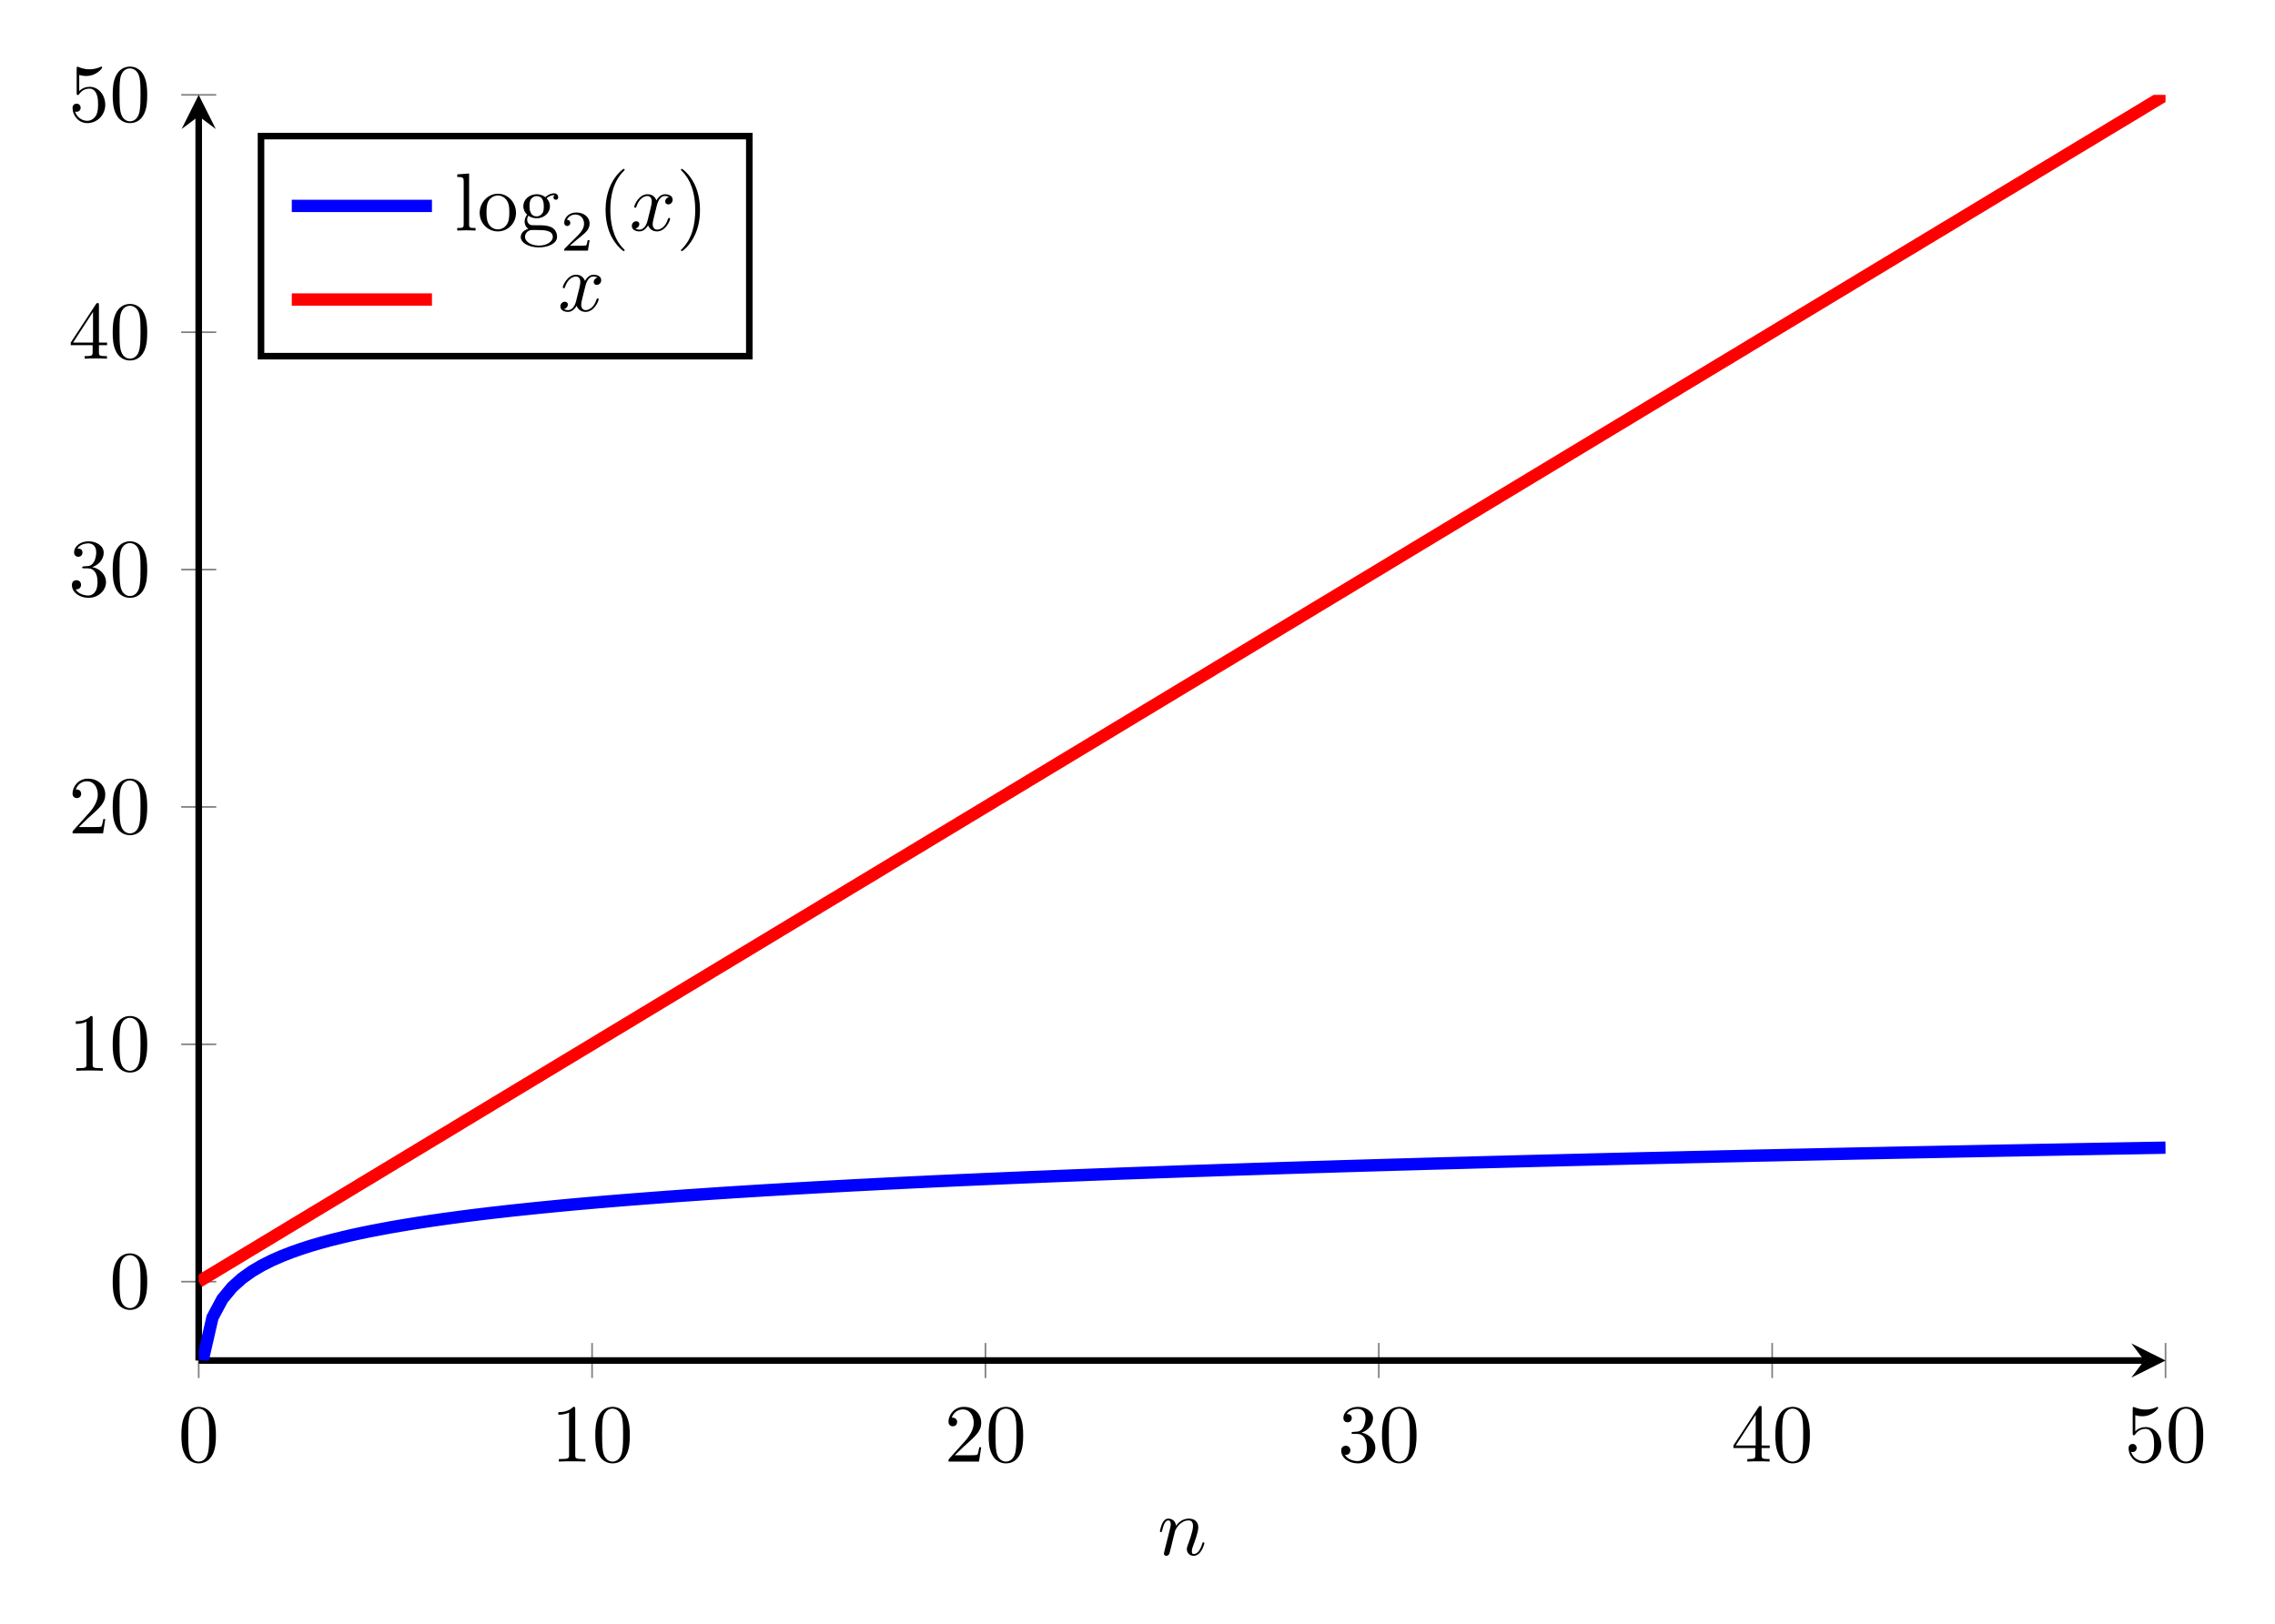
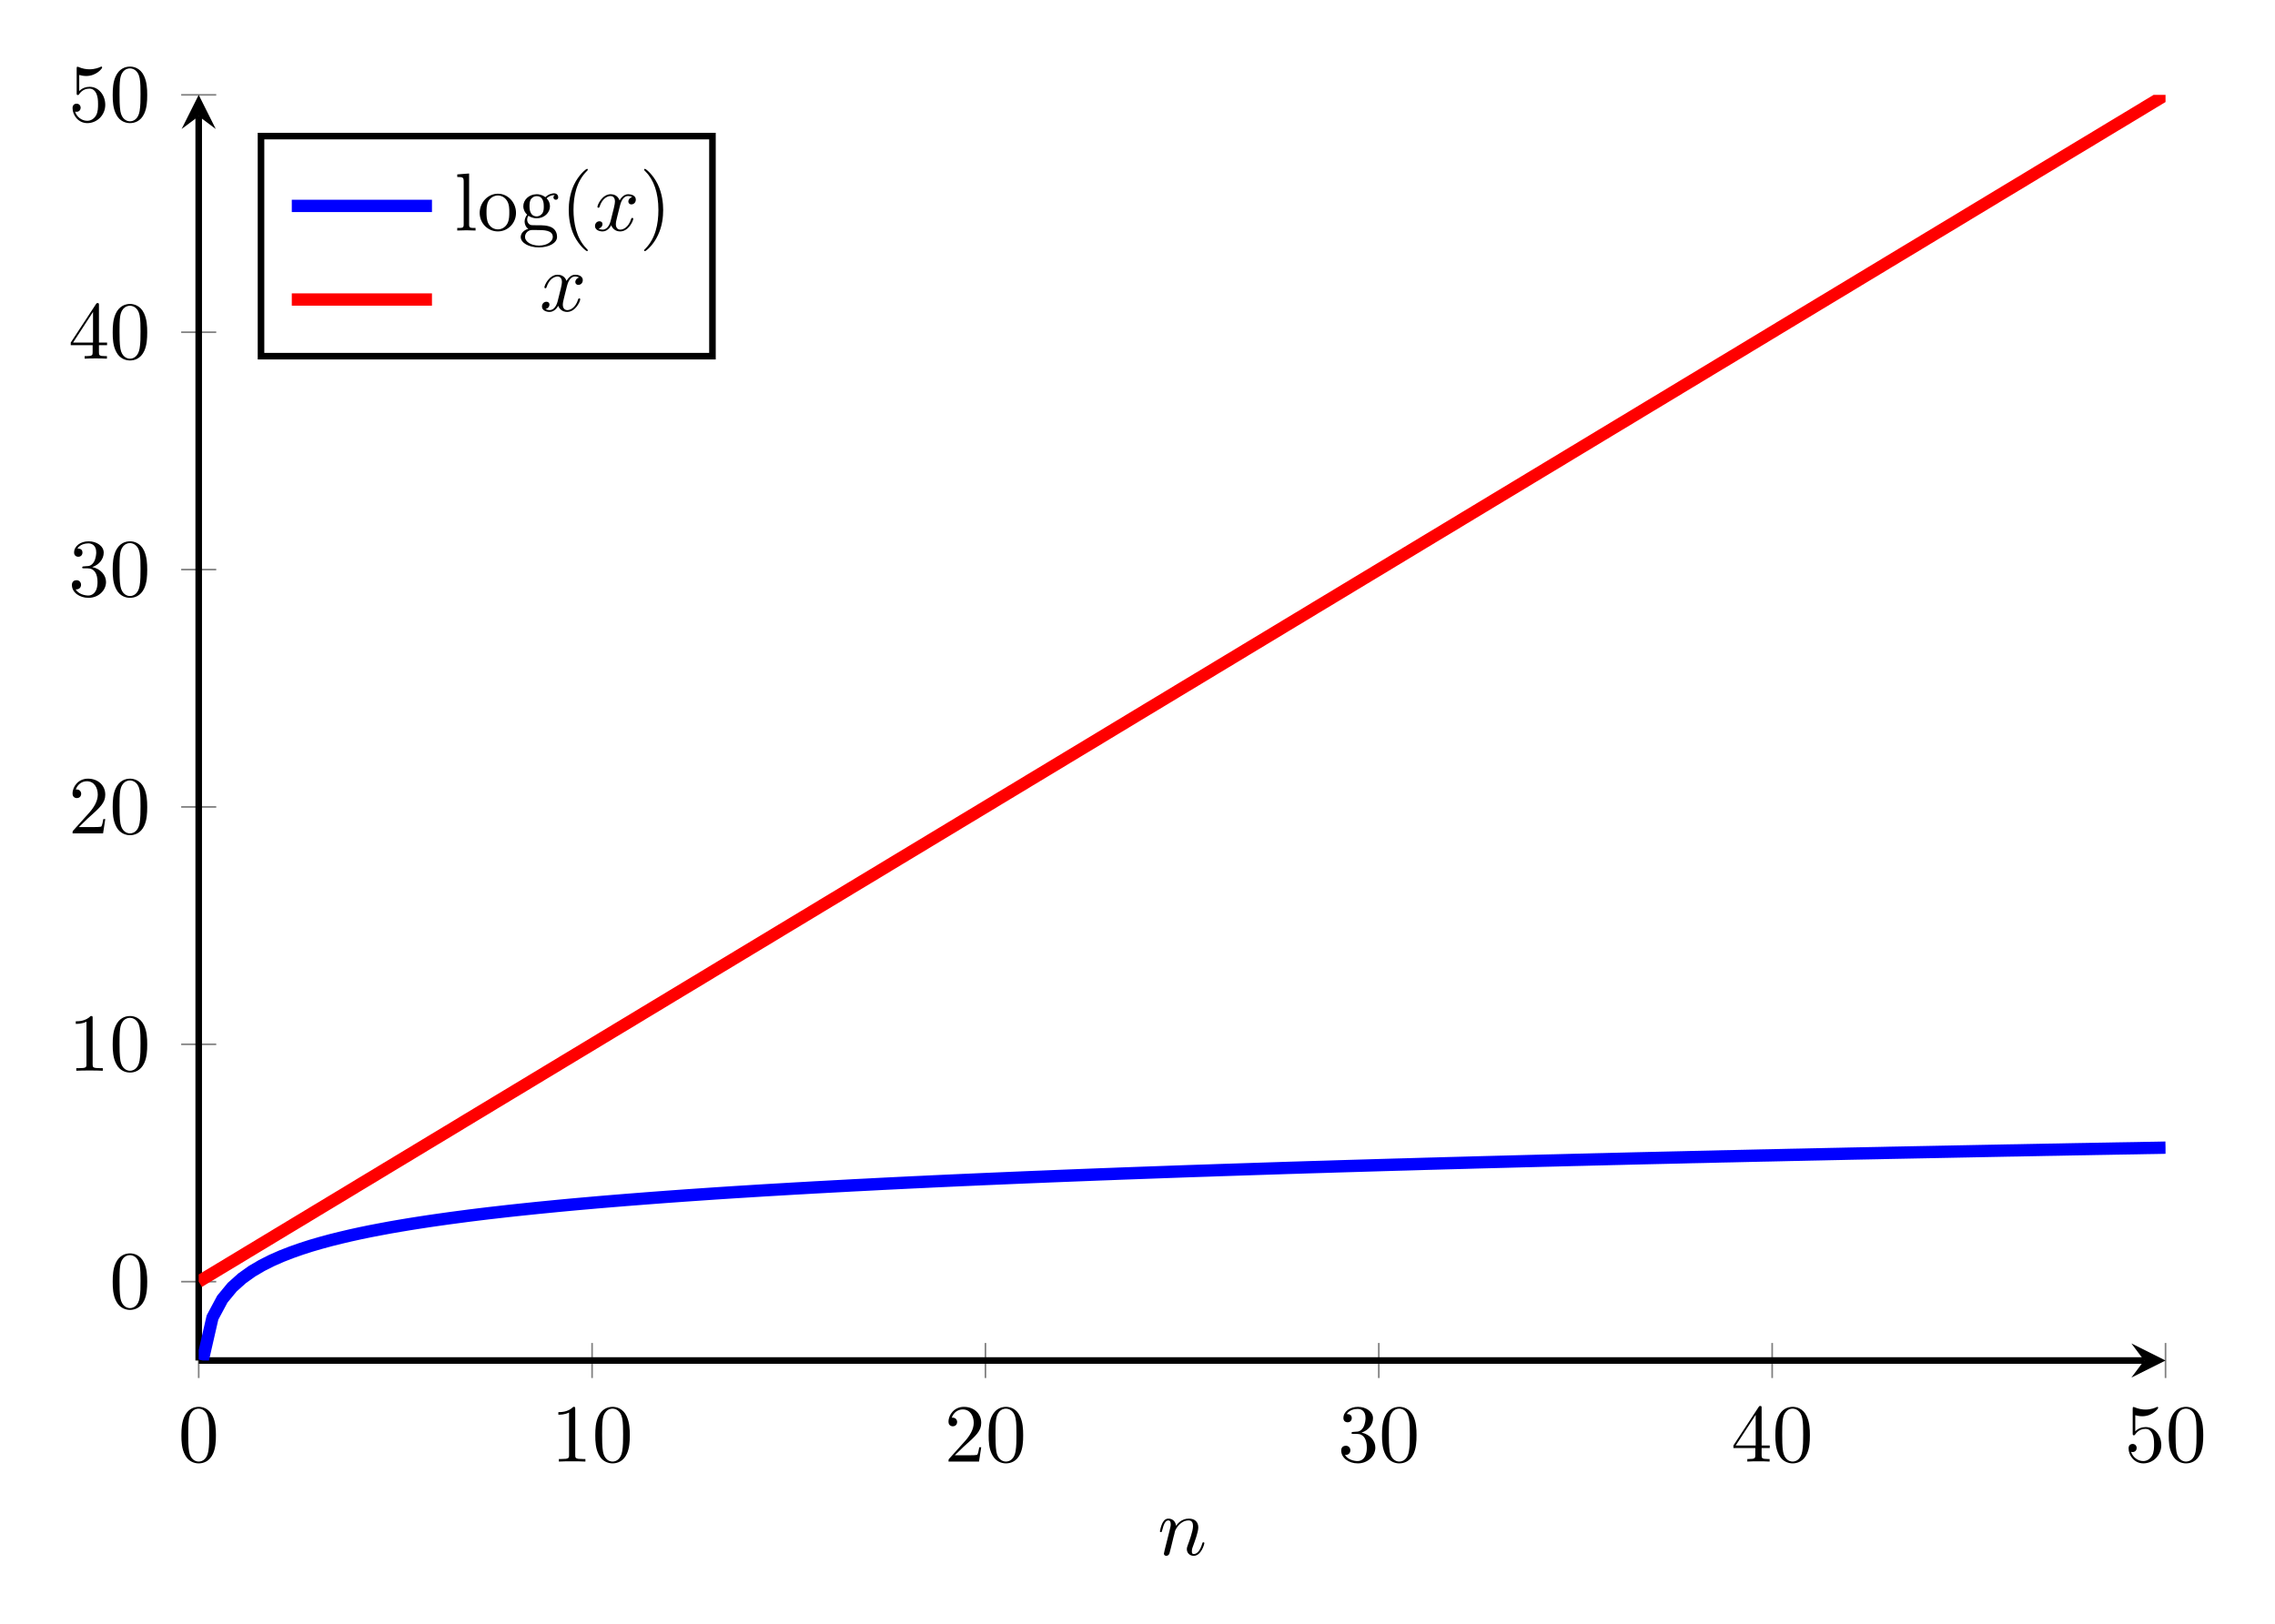
<svg xmlns="http://www.w3.org/2000/svg" xmlns:xlink="http://www.w3.org/1999/xlink" width="276.023" height="197" viewBox="0 0 276.023 197">
  <defs>
    <g>
      <g id="glyph-0-0">
        <path d="M 4.578 -3.188 C 4.578 -3.984 4.531 -4.781 4.188 -5.516 C 3.734 -6.484 2.906 -6.641 2.5 -6.641 C 1.891 -6.641 1.172 -6.375 0.75 -5.453 C 0.438 -4.766 0.391 -3.984 0.391 -3.188 C 0.391 -2.438 0.422 -1.547 0.844 -0.781 C 1.266 0.016 2 0.219 2.484 0.219 C 3.016 0.219 3.781 0.016 4.219 -0.938 C 4.531 -1.625 4.578 -2.406 4.578 -3.188 Z M 2.484 0 C 2.094 0 1.5 -0.25 1.328 -1.203 C 1.219 -1.797 1.219 -2.719 1.219 -3.312 C 1.219 -3.953 1.219 -4.609 1.297 -5.141 C 1.484 -6.328 2.234 -6.422 2.484 -6.422 C 2.812 -6.422 3.469 -6.234 3.656 -5.25 C 3.766 -4.688 3.766 -3.938 3.766 -3.312 C 3.766 -2.562 3.766 -1.891 3.656 -1.25 C 3.5 -0.297 2.938 0 2.484 0 Z M 2.484 0 " />
      </g>
      <g id="glyph-0-1">
        <path d="M 2.938 -6.375 C 2.938 -6.625 2.938 -6.641 2.703 -6.641 C 2.078 -6 1.203 -6 0.891 -6 L 0.891 -5.688 C 1.094 -5.688 1.672 -5.688 2.188 -5.953 L 2.188 -0.781 C 2.188 -0.422 2.156 -0.312 1.266 -0.312 L 0.953 -0.312 L 0.953 0 C 1.297 -0.031 2.156 -0.031 2.562 -0.031 C 2.953 -0.031 3.828 -0.031 4.172 0 L 4.172 -0.312 L 3.859 -0.312 C 2.953 -0.312 2.938 -0.422 2.938 -0.781 Z M 2.938 -6.375 " />
      </g>
      <g id="glyph-0-2">
        <path d="M 1.266 -0.766 L 2.328 -1.797 C 3.875 -3.172 4.469 -3.703 4.469 -4.703 C 4.469 -5.844 3.578 -6.641 2.359 -6.641 C 1.234 -6.641 0.5 -5.719 0.5 -4.828 C 0.5 -4.281 1 -4.281 1.031 -4.281 C 1.203 -4.281 1.547 -4.391 1.547 -4.812 C 1.547 -5.062 1.359 -5.328 1.016 -5.328 C 0.938 -5.328 0.922 -5.328 0.891 -5.312 C 1.109 -5.969 1.656 -6.328 2.234 -6.328 C 3.141 -6.328 3.562 -5.516 3.562 -4.703 C 3.562 -3.906 3.078 -3.125 2.516 -2.5 L 0.609 -0.375 C 0.5 -0.266 0.5 -0.234 0.5 0 L 4.203 0 L 4.469 -1.734 L 4.234 -1.734 C 4.172 -1.438 4.109 -1 4 -0.844 C 3.938 -0.766 3.281 -0.766 3.062 -0.766 Z M 1.266 -0.766 " />
      </g>
      <g id="glyph-0-3">
        <path d="M 2.891 -3.516 C 3.703 -3.781 4.281 -4.469 4.281 -5.266 C 4.281 -6.078 3.406 -6.641 2.453 -6.641 C 1.453 -6.641 0.688 -6.047 0.688 -5.281 C 0.688 -4.953 0.906 -4.766 1.203 -4.766 C 1.5 -4.766 1.703 -4.984 1.703 -5.281 C 1.703 -5.766 1.234 -5.766 1.094 -5.766 C 1.391 -6.266 2.047 -6.391 2.406 -6.391 C 2.828 -6.391 3.375 -6.172 3.375 -5.281 C 3.375 -5.156 3.344 -4.578 3.094 -4.141 C 2.797 -3.656 2.453 -3.625 2.203 -3.625 C 2.125 -3.609 1.891 -3.594 1.812 -3.594 C 1.734 -3.578 1.672 -3.562 1.672 -3.469 C 1.672 -3.359 1.734 -3.359 1.906 -3.359 L 2.344 -3.359 C 3.156 -3.359 3.531 -2.688 3.531 -1.703 C 3.531 -0.344 2.844 -0.062 2.406 -0.062 C 1.969 -0.062 1.219 -0.234 0.875 -0.812 C 1.219 -0.766 1.531 -0.984 1.531 -1.359 C 1.531 -1.719 1.266 -1.922 0.984 -1.922 C 0.734 -1.922 0.422 -1.781 0.422 -1.344 C 0.422 -0.438 1.344 0.219 2.438 0.219 C 3.656 0.219 4.562 -0.688 4.562 -1.703 C 4.562 -2.516 3.922 -3.297 2.891 -3.516 Z M 2.891 -3.516 " />
      </g>
      <g id="glyph-0-4">
        <path d="M 2.938 -1.641 L 2.938 -0.781 C 2.938 -0.422 2.906 -0.312 2.172 -0.312 L 1.969 -0.312 L 1.969 0 C 2.375 -0.031 2.891 -0.031 3.312 -0.031 C 3.734 -0.031 4.25 -0.031 4.672 0 L 4.672 -0.312 L 4.453 -0.312 C 3.719 -0.312 3.703 -0.422 3.703 -0.781 L 3.703 -1.641 L 4.688 -1.641 L 4.688 -1.953 L 3.703 -1.953 L 3.703 -6.484 C 3.703 -6.688 3.703 -6.75 3.531 -6.75 C 3.453 -6.75 3.422 -6.75 3.344 -6.625 L 0.281 -1.953 L 0.281 -1.641 Z M 2.984 -1.953 L 0.562 -1.953 L 2.984 -5.672 Z M 2.984 -1.953 " />
      </g>
      <g id="glyph-0-5">
        <path d="M 4.469 -2 C 4.469 -3.188 3.656 -4.188 2.578 -4.188 C 2.109 -4.188 1.672 -4.031 1.312 -3.672 L 1.312 -5.625 C 1.516 -5.562 1.844 -5.5 2.156 -5.5 C 3.391 -5.5 4.094 -6.406 4.094 -6.531 C 4.094 -6.594 4.062 -6.641 3.984 -6.641 C 3.984 -6.641 3.953 -6.641 3.906 -6.609 C 3.703 -6.516 3.219 -6.312 2.547 -6.312 C 2.156 -6.312 1.688 -6.391 1.219 -6.594 C 1.141 -6.625 1.125 -6.625 1.109 -6.625 C 1 -6.625 1 -6.547 1 -6.391 L 1 -3.438 C 1 -3.266 1 -3.188 1.141 -3.188 C 1.219 -3.188 1.234 -3.203 1.281 -3.266 C 1.391 -3.422 1.75 -3.969 2.562 -3.969 C 3.078 -3.969 3.328 -3.516 3.406 -3.328 C 3.562 -2.953 3.594 -2.578 3.594 -2.078 C 3.594 -1.719 3.594 -1.125 3.344 -0.703 C 3.109 -0.312 2.734 -0.062 2.281 -0.062 C 1.562 -0.062 0.984 -0.594 0.812 -1.172 C 0.844 -1.172 0.875 -1.156 0.984 -1.156 C 1.312 -1.156 1.484 -1.406 1.484 -1.641 C 1.484 -1.891 1.312 -2.141 0.984 -2.141 C 0.844 -2.141 0.5 -2.062 0.5 -1.609 C 0.5 -0.75 1.188 0.219 2.297 0.219 C 3.453 0.219 4.469 -0.734 4.469 -2 Z M 4.469 -2 " />
      </g>
      <g id="glyph-0-6">
        <path d="M 1.766 -6.922 L 0.328 -6.812 L 0.328 -6.5 C 1.031 -6.5 1.109 -6.438 1.109 -5.938 L 1.109 -0.75 C 1.109 -0.312 1 -0.312 0.328 -0.312 L 0.328 0 C 0.656 -0.016 1.188 -0.031 1.438 -0.031 C 1.688 -0.031 2.172 -0.016 2.547 0 L 2.547 -0.312 C 1.875 -0.312 1.766 -0.312 1.766 -0.75 Z M 1.766 -6.922 " />
      </g>
      <g id="glyph-0-7">
        <path d="M 4.688 -2.141 C 4.688 -3.406 3.703 -4.469 2.5 -4.469 C 1.25 -4.469 0.281 -3.375 0.281 -2.141 C 0.281 -0.844 1.312 0.109 2.484 0.109 C 3.688 0.109 4.688 -0.875 4.688 -2.141 Z M 2.5 -0.141 C 2.062 -0.141 1.625 -0.344 1.359 -0.812 C 1.109 -1.25 1.109 -1.859 1.109 -2.219 C 1.109 -2.609 1.109 -3.141 1.344 -3.578 C 1.609 -4.031 2.078 -4.25 2.484 -4.25 C 2.922 -4.25 3.344 -4.031 3.609 -3.594 C 3.875 -3.172 3.875 -2.594 3.875 -2.219 C 3.875 -1.859 3.875 -1.312 3.656 -0.875 C 3.422 -0.422 2.984 -0.141 2.5 -0.141 Z M 2.5 -0.141 " />
      </g>
      <g id="glyph-0-8">
        <path d="M 2.219 -1.719 C 1.344 -1.719 1.344 -2.719 1.344 -2.938 C 1.344 -3.203 1.359 -3.531 1.5 -3.781 C 1.578 -3.891 1.812 -4.172 2.219 -4.172 C 3.078 -4.172 3.078 -3.188 3.078 -2.953 C 3.078 -2.688 3.078 -2.359 2.922 -2.109 C 2.844 -2 2.609 -1.719 2.219 -1.719 Z M 1.062 -1.328 C 1.062 -1.359 1.062 -1.594 1.219 -1.797 C 1.609 -1.516 2.031 -1.484 2.219 -1.484 C 3.141 -1.484 3.828 -2.172 3.828 -2.938 C 3.828 -3.312 3.672 -3.672 3.422 -3.906 C 3.781 -4.25 4.141 -4.297 4.312 -4.297 C 4.344 -4.297 4.391 -4.297 4.422 -4.281 C 4.312 -4.25 4.25 -4.141 4.25 -4.016 C 4.25 -3.844 4.391 -3.734 4.547 -3.734 C 4.641 -3.734 4.828 -3.797 4.828 -4.031 C 4.828 -4.203 4.719 -4.516 4.328 -4.516 C 4.125 -4.516 3.688 -4.453 3.266 -4.047 C 2.844 -4.375 2.438 -4.406 2.219 -4.406 C 1.281 -4.406 0.594 -3.719 0.594 -2.953 C 0.594 -2.516 0.812 -2.141 1.062 -1.922 C 0.938 -1.781 0.75 -1.453 0.75 -1.094 C 0.75 -0.781 0.891 -0.406 1.203 -0.203 C 0.594 -0.047 0.281 0.391 0.281 0.781 C 0.281 1.5 1.266 2.047 2.484 2.047 C 3.656 2.047 4.688 1.547 4.688 0.766 C 4.688 0.422 4.562 -0.094 4.047 -0.375 C 3.516 -0.641 2.938 -0.641 2.328 -0.641 C 2.078 -0.641 1.656 -0.641 1.578 -0.656 C 1.266 -0.703 1.062 -1 1.062 -1.328 Z M 2.5 1.828 C 1.484 1.828 0.797 1.312 0.797 0.781 C 0.797 0.328 1.172 -0.047 1.609 -0.062 L 2.203 -0.062 C 3.062 -0.062 4.172 -0.062 4.172 0.781 C 4.172 1.328 3.469 1.828 2.5 1.828 Z M 2.5 1.828 " />
      </g>
      <g id="glyph-0-9">
        <path d="M 3.297 2.391 C 3.297 2.359 3.297 2.344 3.125 2.172 C 1.891 0.922 1.562 -0.969 1.562 -2.5 C 1.562 -4.234 1.938 -5.969 3.172 -7.203 C 3.297 -7.328 3.297 -7.344 3.297 -7.375 C 3.297 -7.453 3.266 -7.484 3.203 -7.484 C 3.094 -7.484 2.203 -6.797 1.609 -5.531 C 1.109 -4.438 0.984 -3.328 0.984 -2.5 C 0.984 -1.719 1.094 -0.516 1.641 0.625 C 2.25 1.844 3.094 2.5 3.203 2.5 C 3.266 2.5 3.297 2.469 3.297 2.391 Z M 3.297 2.391 " />
      </g>
      <g id="glyph-0-10">
        <path d="M 2.875 -2.5 C 2.875 -3.266 2.766 -4.469 2.219 -5.609 C 1.625 -6.828 0.766 -7.484 0.672 -7.484 C 0.609 -7.484 0.562 -7.438 0.562 -7.375 C 0.562 -7.344 0.562 -7.328 0.75 -7.141 C 1.734 -6.156 2.297 -4.578 2.297 -2.5 C 2.297 -0.781 1.938 0.969 0.703 2.219 C 0.562 2.344 0.562 2.359 0.562 2.391 C 0.562 2.453 0.609 2.5 0.672 2.5 C 0.766 2.5 1.672 1.812 2.25 0.547 C 2.766 -0.547 2.875 -1.656 2.875 -2.5 Z M 2.875 -2.5 " />
      </g>
      <g id="glyph-1-0">
        <path d="M 0.875 -0.594 C 0.844 -0.438 0.781 -0.203 0.781 -0.156 C 0.781 0.016 0.922 0.109 1.078 0.109 C 1.203 0.109 1.375 0.031 1.453 -0.172 C 1.453 -0.188 1.578 -0.656 1.641 -0.906 L 1.859 -1.797 C 1.906 -2.031 1.969 -2.25 2.031 -2.469 C 2.062 -2.641 2.141 -2.938 2.156 -2.969 C 2.297 -3.281 2.828 -4.188 3.781 -4.188 C 4.234 -4.188 4.312 -3.812 4.312 -3.484 C 4.312 -2.875 3.828 -1.594 3.672 -1.172 C 3.578 -0.938 3.562 -0.812 3.562 -0.703 C 3.562 -0.234 3.922 0.109 4.391 0.109 C 5.328 0.109 5.688 -1.344 5.688 -1.422 C 5.688 -1.531 5.609 -1.531 5.578 -1.531 C 5.469 -1.531 5.469 -1.5 5.422 -1.344 C 5.219 -0.672 4.891 -0.109 4.406 -0.109 C 4.234 -0.109 4.172 -0.203 4.172 -0.438 C 4.172 -0.688 4.25 -0.922 4.344 -1.141 C 4.531 -1.672 4.953 -2.766 4.953 -3.344 C 4.953 -4 4.531 -4.406 3.812 -4.406 C 2.906 -4.406 2.422 -3.766 2.25 -3.531 C 2.203 -4.094 1.797 -4.406 1.328 -4.406 C 0.875 -4.406 0.688 -4.016 0.594 -3.844 C 0.422 -3.5 0.297 -2.906 0.297 -2.875 C 0.297 -2.766 0.391 -2.766 0.406 -2.766 C 0.516 -2.766 0.516 -2.781 0.578 -3 C 0.75 -3.703 0.953 -4.188 1.312 -4.188 C 1.5 -4.188 1.609 -4.062 1.609 -3.734 C 1.609 -3.516 1.578 -3.406 1.453 -2.891 Z M 0.875 -0.594 " />
      </g>
      <g id="glyph-1-1">
        <path d="M 3.328 -3.016 C 3.391 -3.266 3.625 -4.188 4.312 -4.188 C 4.359 -4.188 4.609 -4.188 4.812 -4.062 C 4.531 -4 4.344 -3.766 4.344 -3.516 C 4.344 -3.359 4.453 -3.172 4.719 -3.172 C 4.938 -3.172 5.25 -3.344 5.25 -3.75 C 5.25 -4.266 4.672 -4.406 4.328 -4.406 C 3.75 -4.406 3.406 -3.875 3.281 -3.656 C 3.031 -4.312 2.5 -4.406 2.203 -4.406 C 1.172 -4.406 0.594 -3.125 0.594 -2.875 C 0.594 -2.766 0.703 -2.766 0.719 -2.766 C 0.797 -2.766 0.828 -2.797 0.844 -2.875 C 1.188 -3.938 1.844 -4.188 2.188 -4.188 C 2.375 -4.188 2.719 -4.094 2.719 -3.516 C 2.719 -3.203 2.547 -2.547 2.188 -1.141 C 2.031 -0.531 1.672 -0.109 1.234 -0.109 C 1.172 -0.109 0.953 -0.109 0.734 -0.234 C 0.984 -0.297 1.203 -0.5 1.203 -0.781 C 1.203 -1.047 0.984 -1.125 0.844 -1.125 C 0.531 -1.125 0.297 -0.875 0.297 -0.547 C 0.297 -0.094 0.781 0.109 1.219 0.109 C 1.891 0.109 2.25 -0.594 2.266 -0.641 C 2.391 -0.281 2.75 0.109 3.344 0.109 C 4.375 0.109 4.938 -1.172 4.938 -1.422 C 4.938 -1.531 4.859 -1.531 4.828 -1.531 C 4.734 -1.531 4.719 -1.484 4.688 -1.422 C 4.359 -0.344 3.688 -0.109 3.375 -0.109 C 2.984 -0.109 2.828 -0.422 2.828 -0.766 C 2.828 -0.984 2.875 -1.203 2.984 -1.641 Z M 3.328 -3.016 " />
      </g>
-       <g id="glyph-2-0">
-         <path d="M 3.516 -1.266 L 3.281 -1.266 C 3.266 -1.109 3.188 -0.703 3.094 -0.641 C 3.047 -0.594 2.516 -0.594 2.406 -0.594 L 1.125 -0.594 C 1.859 -1.234 2.109 -1.438 2.516 -1.766 C 3.031 -2.172 3.516 -2.609 3.516 -3.266 C 3.516 -4.109 2.781 -4.625 1.891 -4.625 C 1.031 -4.625 0.438 -4.016 0.438 -3.375 C 0.438 -3.031 0.734 -2.984 0.812 -2.984 C 0.969 -2.984 1.172 -3.109 1.172 -3.359 C 1.172 -3.484 1.125 -3.734 0.766 -3.734 C 0.984 -4.219 1.453 -4.375 1.781 -4.375 C 2.484 -4.375 2.844 -3.828 2.844 -3.266 C 2.844 -2.656 2.406 -2.188 2.188 -1.938 L 0.516 -0.266 C 0.438 -0.203 0.438 -0.188 0.438 0 L 3.312 0 Z M 3.516 -1.266 " />
-       </g>
    </g>
    <clipPath id="clip-0">
      <path clip-rule="nonzero" d="M 24.109 118 L 262.742 118 L 262.742 165.105 L 24.109 165.105 Z M 24.109 118 " />
    </clipPath>
    <clipPath id="clip-1">
      <path clip-rule="nonzero" d="M 24.109 11.512 L 262.742 11.512 L 262.742 165.105 L 24.109 165.105 Z M 24.109 11.512 " />
    </clipPath>
  </defs>
-   <path fill="none" stroke-width="0.199" stroke-linecap="butt" stroke-linejoin="miter" stroke="rgb(50%,50%,50%)" stroke-opacity="1" stroke-miterlimit="10" d="M 0 -2.126 L 0 2.127 M 47.727 -2.126 L 47.727 2.127 M 95.454 -2.126 L 95.454 2.127 M 143.18 -2.126 L 143.18 2.127 M 190.907 -2.126 L 190.907 2.127 M 238.633 -2.126 L 238.633 2.127 " transform="matrix(1,0,0,-1,24.109,165.104)" />
-   <path fill="none" stroke-width="0.199" stroke-linecap="butt" stroke-linejoin="miter" stroke="rgb(50%,50%,50%)" stroke-opacity="1" stroke-miterlimit="10" d="M -2.125 9.569 L 2.125 9.569 M -2.125 38.374 L 2.125 38.374 M -2.125 67.178 L 2.125 67.178 M -2.125 95.983 L 2.125 95.983 M -2.125 124.788 L 2.125 124.788 M -2.125 153.592 L 2.125 153.592 " transform="matrix(1,0,0,-1,24.109,165.104)" />
-   <path fill="none" stroke-width="0.797" stroke-linecap="butt" stroke-linejoin="miter" stroke="rgb(0%,0%,0%)" stroke-opacity="1" stroke-miterlimit="10" d="M 0 -0.001 L 236.043 -0.001 " transform="matrix(1,0,0,-1,24.109,165.104)" />
-   <path fill-rule="nonzero" fill="rgb(0%,0%,0%)" fill-opacity="1" d="M 262.742 165.105 L 258.598 163.031 L 260.152 165.105 L 258.598 167.176 " />
-   <path fill="none" stroke-width="0.797" stroke-linecap="butt" stroke-linejoin="miter" stroke="rgb(0%,0%,0%)" stroke-opacity="1" stroke-miterlimit="10" d="M 0 -0.001 L 0 151.002 " transform="matrix(1,0,0,-1,24.109,165.104)" />
-   <path fill-rule="nonzero" fill="rgb(0%,0%,0%)" fill-opacity="1" d="M 24.109 11.512 L 22.035 15.656 L 24.109 14.102 L 26.18 15.656 " />
-   <g fill="rgb(0%,0%,0%)" fill-opacity="1">
+   <path fill="none" stroke-width="0.199" stroke-linecap="butt" stroke-linejoin="miter" stroke="rgb(50%, 50%, 50%)" stroke-opacity="1" stroke-miterlimit="10" d="M 0 -2.126 L 0 2.127 M 47.727 -2.126 L 47.727 2.127 M 95.454 -2.126 L 95.454 2.127 M 143.18 -2.126 L 143.18 2.127 M 190.907 -2.126 L 190.907 2.127 M 238.633 -2.126 L 238.633 2.127 " transform="matrix(1, 0, 0, -1, 24.109, 165.104)" />
+   <path fill="none" stroke-width="0.199" stroke-linecap="butt" stroke-linejoin="miter" stroke="rgb(50%, 50%, 50%)" stroke-opacity="1" stroke-miterlimit="10" d="M -2.125 9.569 L 2.125 9.569 M -2.125 38.374 L 2.125 38.374 M -2.125 67.178 L 2.125 67.178 M -2.125 95.983 L 2.125 95.983 M -2.125 124.788 L 2.125 124.788 M -2.125 153.592 L 2.125 153.592 " transform="matrix(1, 0, 0, -1, 24.109, 165.104)" />
+   <path fill="none" stroke-width="0.797" stroke-linecap="butt" stroke-linejoin="miter" stroke="rgb(0%, 0%, 0%)" stroke-opacity="1" stroke-miterlimit="10" d="M 0 -0.001 L 236.043 -0.001 " transform="matrix(1, 0, 0, -1, 24.109, 165.104)" />
+   <path fill-rule="nonzero" fill="rgb(0%, 0%, 0%)" fill-opacity="1" d="M 262.742 165.105 L 258.598 163.031 L 260.152 165.105 L 258.598 167.176 " />
+   <path fill="none" stroke-width="0.797" stroke-linecap="butt" stroke-linejoin="miter" stroke="rgb(0%, 0%, 0%)" stroke-opacity="1" stroke-miterlimit="10" d="M 0 -0.001 L 0 151.002 " transform="matrix(1, 0, 0, -1, 24.109, 165.104)" />
+   <path fill-rule="nonzero" fill="rgb(0%, 0%, 0%)" fill-opacity="1" d="M 24.109 11.512 L 22.035 15.656 L 24.109 14.102 L 26.18 15.656 " />
+   <g fill="rgb(0%, 0%, 0%)" fill-opacity="1">
    <use xlink:href="#glyph-0-0" x="21.619" y="177.369" />
  </g>
-   <g fill="rgb(0%,0%,0%)" fill-opacity="1">
+   <g fill="rgb(0%, 0%, 0%)" fill-opacity="1">
    <use xlink:href="#glyph-0-1" x="66.854" y="177.369" />
    <use xlink:href="#glyph-0-0" x="71.835" y="177.369" />
  </g>
-   <g fill="rgb(0%,0%,0%)" fill-opacity="1">
+   <g fill="rgb(0%, 0%, 0%)" fill-opacity="1">
    <use xlink:href="#glyph-0-2" x="114.58" y="177.369" />
    <use xlink:href="#glyph-0-0" x="119.561" y="177.369" />
  </g>
-   <g fill="rgb(0%,0%,0%)" fill-opacity="1">
+   <g fill="rgb(0%, 0%, 0%)" fill-opacity="1">
    <use xlink:href="#glyph-0-3" x="162.306" y="177.369" />
    <use xlink:href="#glyph-0-0" x="167.287" y="177.369" />
  </g>
-   <g fill="rgb(0%,0%,0%)" fill-opacity="1">
+   <g fill="rgb(0%, 0%, 0%)" fill-opacity="1">
    <use xlink:href="#glyph-0-4" x="210.032" y="177.369" />
    <use xlink:href="#glyph-0-0" x="215.013" y="177.369" />
  </g>
-   <g fill="rgb(0%,0%,0%)" fill-opacity="1">
+   <g fill="rgb(0%, 0%, 0%)" fill-opacity="1">
    <use xlink:href="#glyph-0-5" x="257.758" y="177.369" />
    <use xlink:href="#glyph-0-0" x="262.739" y="177.369" />
  </g>
-   <g fill="rgb(0%,0%,0%)" fill-opacity="1">
+   <g fill="rgb(0%, 0%, 0%)" fill-opacity="1">
    <use xlink:href="#glyph-0-0" x="13.283" y="158.744" />
  </g>
-   <g fill="rgb(0%,0%,0%)" fill-opacity="1">
+   <g fill="rgb(0%, 0%, 0%)" fill-opacity="1">
    <use xlink:href="#glyph-0-1" x="8.302" y="129.94" />
    <use xlink:href="#glyph-0-0" x="13.283" y="129.94" />
  </g>
-   <g fill="rgb(0%,0%,0%)" fill-opacity="1">
+   <g fill="rgb(0%, 0%, 0%)" fill-opacity="1">
    <use xlink:href="#glyph-0-2" x="8.302" y="101.135" />
    <use xlink:href="#glyph-0-0" x="13.283" y="101.135" />
  </g>
-   <g fill="rgb(0%,0%,0%)" fill-opacity="1">
+   <g fill="rgb(0%, 0%, 0%)" fill-opacity="1">
    <use xlink:href="#glyph-0-3" x="8.302" y="72.331" />
    <use xlink:href="#glyph-0-0" x="13.283" y="72.331" />
  </g>
-   <g fill="rgb(0%,0%,0%)" fill-opacity="1">
+   <g fill="rgb(0%, 0%, 0%)" fill-opacity="1">
    <use xlink:href="#glyph-0-4" x="8.302" y="43.527" />
    <use xlink:href="#glyph-0-0" x="13.283" y="43.527" />
  </g>
-   <g fill="rgb(0%,0%,0%)" fill-opacity="1">
+   <g fill="rgb(0%, 0%, 0%)" fill-opacity="1">
    <use xlink:href="#glyph-0-5" x="8.302" y="14.722" />
    <use xlink:href="#glyph-0-0" x="13.283" y="14.722" />
  </g>
  <g clip-path="url(#clip-0)">
-     <path fill="none" stroke-width="1.494" stroke-linecap="butt" stroke-linejoin="miter" stroke="rgb(0%,0%,100%)" stroke-opacity="1" stroke-miterlimit="10" d="M 0.477 -0.001 L 1.672 5.217 L 2.871 7.456 L 4.067 8.905 L 5.266 9.979 L 6.461 10.831 L 7.657 11.534 L 8.856 12.139 L 10.051 12.666 L 11.246 13.131 L 12.446 13.553 L 13.641 13.936 L 14.84 14.284 L 16.036 14.608 L 17.231 14.905 L 18.43 15.186 L 19.625 15.448 L 20.821 15.694 L 22.02 15.924 L 23.215 16.147 L 24.411 16.354 L 25.61 16.553 L 26.805 16.741 L 28.004 16.924 L 29.2 17.096 L 30.395 17.264 L 31.594 17.424 L 32.789 17.581 L 33.985 17.729 L 35.184 17.874 L 36.379 18.01 L 37.578 18.147 L 38.774 18.276 L 39.969 18.401 L 41.168 18.526 L 43.559 18.76 L 44.758 18.874 L 45.953 18.983 L 47.149 19.088 L 48.348 19.194 L 49.543 19.295 L 50.743 19.393 L 51.938 19.491 L 53.133 19.584 L 54.332 19.678 L 56.723 19.858 L 57.922 19.944 L 59.118 20.03 L 60.317 20.112 L 62.707 20.276 L 63.907 20.354 L 65.102 20.432 L 66.297 20.506 L 67.496 20.581 L 68.692 20.655 L 69.887 20.725 L 71.086 20.795 L 72.282 20.866 L 73.481 20.932 L 74.676 21.002 L 75.871 21.065 L 77.071 21.131 L 78.266 21.194 L 79.461 21.26 L 80.661 21.319 L 81.856 21.381 L 83.055 21.444 L 85.446 21.561 L 86.645 21.62 L 87.84 21.674 L 89.036 21.733 L 90.235 21.788 L 92.625 21.897 L 93.825 21.948 L 95.02 22.002 L 96.219 22.053 L 98.61 22.155 L 99.809 22.206 L 101.004 22.256 L 102.2 22.303 L 103.399 22.354 L 104.594 22.401 L 105.793 22.448 L 108.184 22.541 L 109.383 22.588 L 110.579 22.631 L 111.774 22.678 L 112.973 22.721 L 114.168 22.764 L 115.368 22.807 L 117.758 22.893 L 118.957 22.936 L 120.153 22.979 L 121.348 23.018 L 122.547 23.057 L 123.743 23.1 L 124.938 23.139 L 126.137 23.178 L 127.332 23.217 L 128.532 23.256 L 130.922 23.334 L 132.121 23.374 L 133.317 23.409 L 134.512 23.448 L 135.711 23.483 L 136.907 23.518 L 138.106 23.557 L 140.496 23.627 L 141.696 23.663 L 144.086 23.733 L 145.286 23.768 L 146.481 23.799 L 147.676 23.834 L 148.875 23.87 L 150.071 23.901 L 151.27 23.936 L 153.661 23.999 L 154.86 24.034 L 157.25 24.096 L 158.45 24.127 L 159.645 24.159 L 160.844 24.19 L 163.235 24.252 L 164.434 24.28 L 166.825 24.342 L 168.024 24.37 L 169.219 24.401 L 170.414 24.428 L 171.614 24.459 L 172.809 24.487 L 174.008 24.518 L 176.399 24.573 L 177.598 24.6 L 179.989 24.655 L 181.188 24.686 L 182.383 24.709 L 183.582 24.737 L 184.778 24.768 L 185.973 24.791 L 187.172 24.819 L 189.563 24.874 L 190.762 24.897 L 191.957 24.924 L 193.157 24.952 L 194.352 24.975 L 195.547 25.002 L 196.746 25.026 L 197.942 25.053 L 199.137 25.077 L 200.336 25.104 L 202.727 25.151 L 203.926 25.174 L 205.121 25.202 L 206.321 25.225 L 208.711 25.272 L 209.911 25.295 L 212.301 25.342 L 213.5 25.366 L 214.696 25.389 L 215.895 25.413 L 218.286 25.459 L 219.485 25.483 L 220.68 25.502 L 221.875 25.526 L 223.075 25.549 L 224.27 25.573 L 225.465 25.592 L 226.664 25.616 L 227.86 25.639 L 229.059 25.659 L 230.254 25.682 L 231.45 25.702 L 232.649 25.725 L 235.039 25.764 L 236.239 25.788 L 237.434 25.807 L 238.633 25.831 " transform="matrix(1,0,0,-1,24.109,165.104)" />
+     <path fill="none" stroke-width="1.494" stroke-linecap="butt" stroke-linejoin="miter" stroke="rgb(0%, 0%, 100%)" stroke-opacity="1" stroke-miterlimit="10" d="M 0.477 -0.001 L 1.672 5.217 L 2.871 7.456 L 4.067 8.905 L 5.266 9.979 L 6.461 10.831 L 7.657 11.534 L 8.856 12.139 L 10.051 12.666 L 11.246 13.131 L 12.446 13.553 L 13.641 13.936 L 14.84 14.284 L 16.036 14.608 L 17.231 14.905 L 18.43 15.186 L 19.625 15.448 L 20.821 15.694 L 22.02 15.924 L 23.215 16.147 L 24.411 16.354 L 25.61 16.553 L 26.805 16.741 L 28.004 16.924 L 29.2 17.096 L 30.395 17.264 L 31.594 17.424 L 32.789 17.581 L 33.985 17.729 L 35.184 17.874 L 36.379 18.01 L 37.578 18.147 L 38.774 18.276 L 39.969 18.401 L 41.168 18.526 L 43.559 18.76 L 44.758 18.874 L 45.953 18.983 L 47.149 19.088 L 48.348 19.194 L 49.543 19.295 L 50.743 19.393 L 51.938 19.491 L 53.133 19.584 L 54.332 19.678 L 56.723 19.858 L 57.922 19.944 L 59.118 20.03 L 60.317 20.112 L 62.707 20.276 L 63.907 20.354 L 65.102 20.432 L 66.297 20.506 L 67.496 20.581 L 68.692 20.655 L 69.887 20.725 L 71.086 20.795 L 72.282 20.866 L 73.481 20.932 L 74.676 21.002 L 75.871 21.065 L 77.071 21.131 L 78.266 21.194 L 79.461 21.26 L 80.661 21.319 L 81.856 21.381 L 83.055 21.444 L 85.446 21.561 L 86.645 21.62 L 87.84 21.674 L 89.036 21.733 L 90.235 21.788 L 92.625 21.897 L 93.825 21.948 L 95.02 22.002 L 96.219 22.053 L 98.61 22.155 L 99.809 22.206 L 101.004 22.256 L 102.2 22.303 L 103.399 22.354 L 104.594 22.401 L 105.793 22.448 L 108.184 22.541 L 109.383 22.588 L 110.579 22.631 L 111.774 22.678 L 112.973 22.721 L 114.168 22.764 L 115.368 22.807 L 117.758 22.893 L 118.957 22.936 L 120.153 22.979 L 121.348 23.018 L 122.547 23.057 L 123.743 23.1 L 124.938 23.139 L 126.137 23.178 L 127.332 23.217 L 128.532 23.256 L 130.922 23.334 L 132.121 23.374 L 133.317 23.409 L 134.512 23.448 L 135.711 23.483 L 136.907 23.518 L 138.106 23.557 L 140.496 23.627 L 141.696 23.663 L 144.086 23.733 L 145.286 23.768 L 146.481 23.799 L 147.676 23.834 L 148.875 23.87 L 150.071 23.901 L 151.27 23.936 L 153.661 23.999 L 154.86 24.034 L 157.25 24.096 L 158.45 24.127 L 159.645 24.159 L 160.844 24.19 L 163.235 24.252 L 164.434 24.28 L 166.825 24.342 L 168.024 24.37 L 169.219 24.401 L 170.414 24.428 L 171.614 24.459 L 172.809 24.487 L 174.008 24.518 L 176.399 24.573 L 177.598 24.6 L 179.989 24.655 L 181.188 24.686 L 182.383 24.709 L 183.582 24.737 L 184.778 24.768 L 185.973 24.791 L 187.172 24.819 L 189.563 24.874 L 190.762 24.897 L 191.957 24.924 L 193.157 24.952 L 194.352 24.975 L 195.547 25.002 L 196.746 25.026 L 197.942 25.053 L 199.137 25.077 L 200.336 25.104 L 202.727 25.151 L 203.926 25.174 L 205.121 25.202 L 206.321 25.225 L 208.711 25.272 L 209.911 25.295 L 212.301 25.342 L 213.5 25.366 L 214.696 25.389 L 215.895 25.413 L 218.286 25.459 L 219.485 25.483 L 220.68 25.502 L 221.875 25.526 L 223.075 25.549 L 224.27 25.573 L 225.465 25.592 L 226.664 25.616 L 227.86 25.639 L 229.059 25.659 L 230.254 25.682 L 231.45 25.702 L 232.649 25.725 L 235.039 25.764 L 236.239 25.788 L 237.434 25.807 L 238.633 25.831 " transform="matrix(1, 0, 0, -1, 24.109, 165.104)" />
  </g>
  <g clip-path="url(#clip-1)">
-     <path fill="none" stroke-width="1.494" stroke-linecap="butt" stroke-linejoin="miter" stroke="rgb(100%,0%,0%)" stroke-opacity="1" stroke-miterlimit="10" d="M 0 9.569 L 1.2 10.295 L 4.797 12.463 L 5.996 13.19 L 8.395 14.635 L 9.594 15.362 L 13.192 17.53 L 14.391 18.256 L 17.989 20.424 L 19.188 21.151 L 21.586 22.596 L 22.786 23.323 L 26.383 25.491 L 27.582 26.217 L 31.18 28.385 L 32.375 29.112 L 34.774 30.557 L 35.973 31.284 L 39.571 33.452 L 40.77 34.178 L 43.168 35.624 L 44.368 36.35 L 47.965 38.518 L 49.164 39.245 L 52.762 41.413 L 53.961 42.139 L 56.36 43.584 L 57.559 44.311 L 61.157 46.479 L 62.356 47.206 L 64.754 48.651 L 65.954 49.377 L 69.551 51.545 L 70.75 52.272 L 74.348 54.44 L 75.547 55.166 L 77.946 56.612 L 79.145 57.338 L 82.743 59.506 L 83.942 60.233 L 87.539 62.401 L 88.739 63.127 L 91.137 64.573 L 92.336 65.299 L 95.934 67.467 L 97.133 68.194 L 99.532 69.639 L 100.731 70.366 L 104.329 72.534 L 105.528 73.26 L 109.125 75.428 L 110.325 76.155 L 111.52 76.877 L 112.719 77.6 L 113.918 78.327 L 117.516 80.495 L 118.715 81.221 L 122.313 83.389 L 123.512 84.116 L 125.911 85.561 L 127.11 86.288 L 130.707 88.456 L 131.907 89.182 L 134.305 90.627 L 135.504 91.354 L 139.102 93.522 L 140.301 94.249 L 143.899 96.416 L 145.098 97.143 L 147.496 98.588 L 148.696 99.315 L 152.293 101.483 L 153.493 102.209 L 155.891 103.655 L 157.09 104.381 L 160.688 106.549 L 161.887 107.276 L 165.485 109.444 L 166.684 110.17 L 169.082 111.616 L 170.282 112.342 L 173.879 114.51 L 175.078 115.237 L 178.676 117.405 L 179.875 118.131 L 182.274 119.577 L 183.473 120.303 L 187.071 122.471 L 188.27 123.198 L 189.469 123.92 L 190.664 124.643 L 191.864 125.37 L 195.461 127.538 L 196.661 128.264 L 200.258 130.432 L 201.457 131.159 L 203.856 132.604 L 205.055 133.331 L 208.653 135.499 L 209.852 136.225 L 213.45 138.393 L 214.649 139.12 L 217.047 140.565 L 218.246 141.292 L 221.844 143.459 L 223.043 144.186 L 225.442 145.631 L 226.641 146.358 L 230.239 148.526 L 231.438 149.252 L 235.036 151.42 L 236.235 152.147 L 238.633 153.592 " transform="matrix(1,0,0,-1,24.109,165.104)" />
+     <path fill="none" stroke-width="1.494" stroke-linecap="butt" stroke-linejoin="miter" stroke="rgb(100%, 0%, 0%)" stroke-opacity="1" stroke-miterlimit="10" d="M 0 9.569 L 1.2 10.295 L 4.797 12.463 L 5.996 13.19 L 8.395 14.635 L 9.594 15.362 L 13.192 17.53 L 14.391 18.256 L 17.989 20.424 L 19.188 21.151 L 21.586 22.596 L 22.786 23.323 L 26.383 25.491 L 27.582 26.217 L 31.18 28.385 L 32.375 29.112 L 34.774 30.557 L 35.973 31.284 L 39.571 33.452 L 40.77 34.178 L 43.168 35.624 L 44.368 36.35 L 47.965 38.518 L 49.164 39.245 L 52.762 41.413 L 53.961 42.139 L 56.36 43.584 L 57.559 44.311 L 61.157 46.479 L 62.356 47.206 L 64.754 48.651 L 65.954 49.377 L 69.551 51.545 L 70.75 52.272 L 74.348 54.44 L 75.547 55.166 L 77.946 56.612 L 79.145 57.338 L 82.743 59.506 L 83.942 60.233 L 87.539 62.401 L 88.739 63.127 L 91.137 64.573 L 92.336 65.299 L 95.934 67.467 L 97.133 68.194 L 99.532 69.639 L 100.731 70.366 L 104.329 72.534 L 105.528 73.26 L 109.125 75.428 L 110.325 76.155 L 111.52 76.877 L 112.719 77.6 L 113.918 78.327 L 117.516 80.495 L 118.715 81.221 L 122.313 83.389 L 123.512 84.116 L 125.911 85.561 L 127.11 86.288 L 130.707 88.456 L 131.907 89.182 L 134.305 90.627 L 135.504 91.354 L 139.102 93.522 L 140.301 94.249 L 143.899 96.416 L 145.098 97.143 L 147.496 98.588 L 148.696 99.315 L 152.293 101.483 L 153.493 102.209 L 155.891 103.655 L 157.09 104.381 L 160.688 106.549 L 161.887 107.276 L 165.485 109.444 L 166.684 110.17 L 169.082 111.616 L 170.282 112.342 L 173.879 114.51 L 175.078 115.237 L 178.676 117.405 L 179.875 118.131 L 182.274 119.577 L 183.473 120.303 L 187.071 122.471 L 188.27 123.198 L 189.469 123.92 L 190.664 124.643 L 191.864 125.37 L 195.461 127.538 L 196.661 128.264 L 200.258 130.432 L 201.457 131.159 L 203.856 132.604 L 205.055 133.331 L 208.653 135.499 L 209.852 136.225 L 213.45 138.393 L 214.649 139.12 L 217.047 140.565 L 218.246 141.292 L 221.844 143.459 L 223.043 144.186 L 225.442 145.631 L 226.641 146.358 L 230.239 148.526 L 231.438 149.252 L 235.036 151.42 L 236.235 152.147 L 238.633 153.592 " transform="matrix(1, 0, 0, -1, 24.109, 165.104)" />
  </g>
-   <g fill="rgb(0%,0%,0%)" fill-opacity="1">
+   <g fill="rgb(0%, 0%, 0%)" fill-opacity="1">
    <use xlink:href="#glyph-1-0" x="140.434" y="188.698" />
  </g>
-   <path fill-rule="nonzero" fill="rgb(100%,100%,100%)" fill-opacity="1" stroke-width="0.797" stroke-linecap="butt" stroke-linejoin="miter" stroke="rgb(0%,0%,0%)" stroke-opacity="1" stroke-miterlimit="10" d="M 7.559 121.881 L 66.805 121.881 L 66.805 148.588 L 7.559 148.588 Z M 7.559 121.881 " transform="matrix(1,0,0,-1,24.109,165.104)" />
-   <path fill="none" stroke-width="1.494" stroke-linecap="butt" stroke-linejoin="miter" stroke="rgb(0%,0%,100%)" stroke-opacity="1" stroke-miterlimit="10" d="M 0 -0.001 L 17.008 -0.001 " transform="matrix(1,0,0,-1,35.402,24.987)" />
-   <g fill="rgb(0%,0%,0%)" fill-opacity="1">
+   <path fill-rule="nonzero" fill="rgb(100%, 100%, 100%)" fill-opacity="1" stroke-width="0.797" stroke-linecap="butt" stroke-linejoin="miter" stroke="rgb(0%, 0%, 0%)" stroke-opacity="1" stroke-miterlimit="10" d="M 7.559 121.881 L 62.332 121.881 L 62.332 148.588 L 7.559 148.588 Z M 7.559 121.881 " transform="matrix(1, 0, 0, -1, 24.109, 165.104)" />
+   <path fill="none" stroke-width="1.494" stroke-linecap="butt" stroke-linejoin="miter" stroke="rgb(0%, 0%, 100%)" stroke-opacity="1" stroke-miterlimit="10" d="M 0 -0.001 L 17.008 -0.001 " transform="matrix(1, 0, 0, -1, 35.402, 24.987)" />
+   <g fill="rgb(0%, 0%, 0%)" fill-opacity="1">
    <use xlink:href="#glyph-0-6" x="55.15" y="27.976" />
    <use xlink:href="#glyph-0-7" x="57.918" y="27.976" />
    <use xlink:href="#glyph-0-8" x="62.899" y="27.976" />
  </g>
-   <g fill="rgb(0%,0%,0%)" fill-opacity="1">
-     <use xlink:href="#glyph-2-0" x="68.019" y="30.411" />
+   <g fill="rgb(0%, 0%, 0%)" fill-opacity="1">
+     <use xlink:href="#glyph-0-9" x="68.02" y="27.976" />
  </g>
-   <g fill="rgb(0%,0%,0%)" fill-opacity="1">
-     <use xlink:href="#glyph-0-9" x="72.488" y="27.976" />
+   <g fill="rgb(0%, 0%, 0%)" fill-opacity="1">
+     <use xlink:href="#glyph-1-1" x="71.893" y="27.976" />
  </g>
-   <g fill="rgb(0%,0%,0%)" fill-opacity="1">
-     <use xlink:href="#glyph-1-1" x="76.362" y="27.976" />
+   <g fill="rgb(0%, 0%, 0%)" fill-opacity="1">
+     <use xlink:href="#glyph-0-10" x="77.587" y="27.976" />
  </g>
-   <g fill="rgb(0%,0%,0%)" fill-opacity="1">
-     <use xlink:href="#glyph-0-10" x="82.056" y="27.976" />
-   </g>
-   <path fill="none" stroke-width="1.494" stroke-linecap="butt" stroke-linejoin="miter" stroke="rgb(100%,0%,0%)" stroke-opacity="1" stroke-miterlimit="10" d="M 0 -0.001 L 17.008 -0.001 " transform="matrix(1,0,0,-1,35.402,36.347)" />
-   <g fill="rgb(0%,0%,0%)" fill-opacity="1">
-     <use xlink:href="#glyph-1-1" x="67.693" y="37.744" />
+   <path fill="none" stroke-width="1.494" stroke-linecap="butt" stroke-linejoin="miter" stroke="rgb(100%, 0%, 0%)" stroke-opacity="1" stroke-miterlimit="10" d="M 0 -0.001 L 17.008 -0.001 " transform="matrix(1, 0, 0, -1, 35.402, 36.347)" />
+   <g fill="rgb(0%, 0%, 0%)" fill-opacity="1">
+     <use xlink:href="#glyph-1-1" x="65.459" y="37.744" />
  </g>
</svg>
